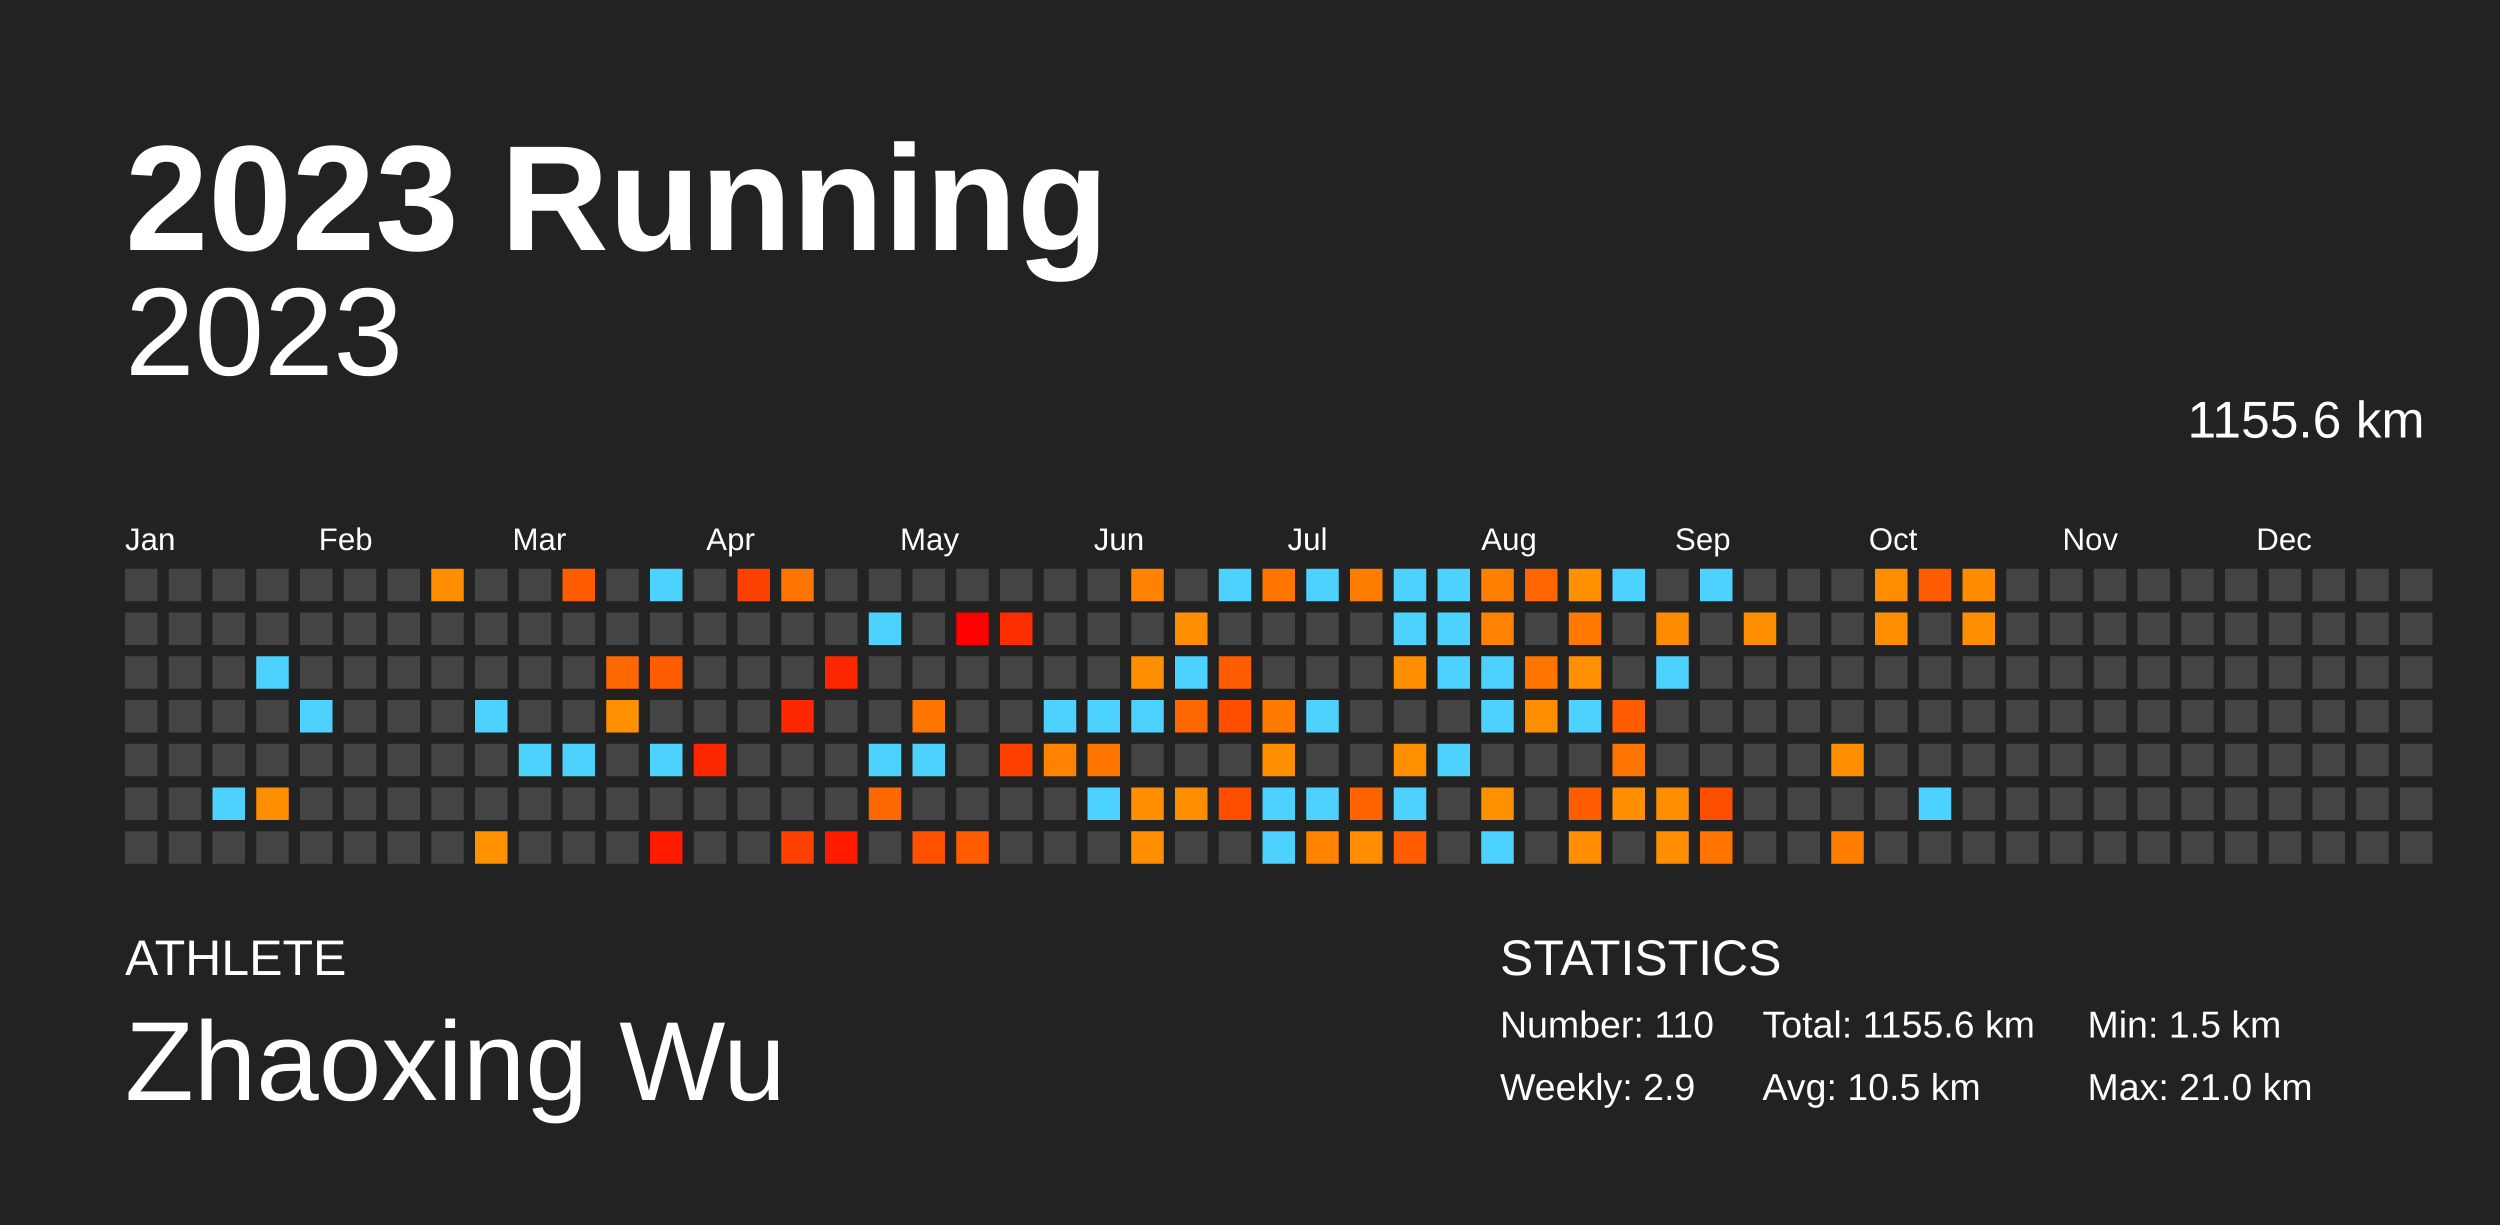
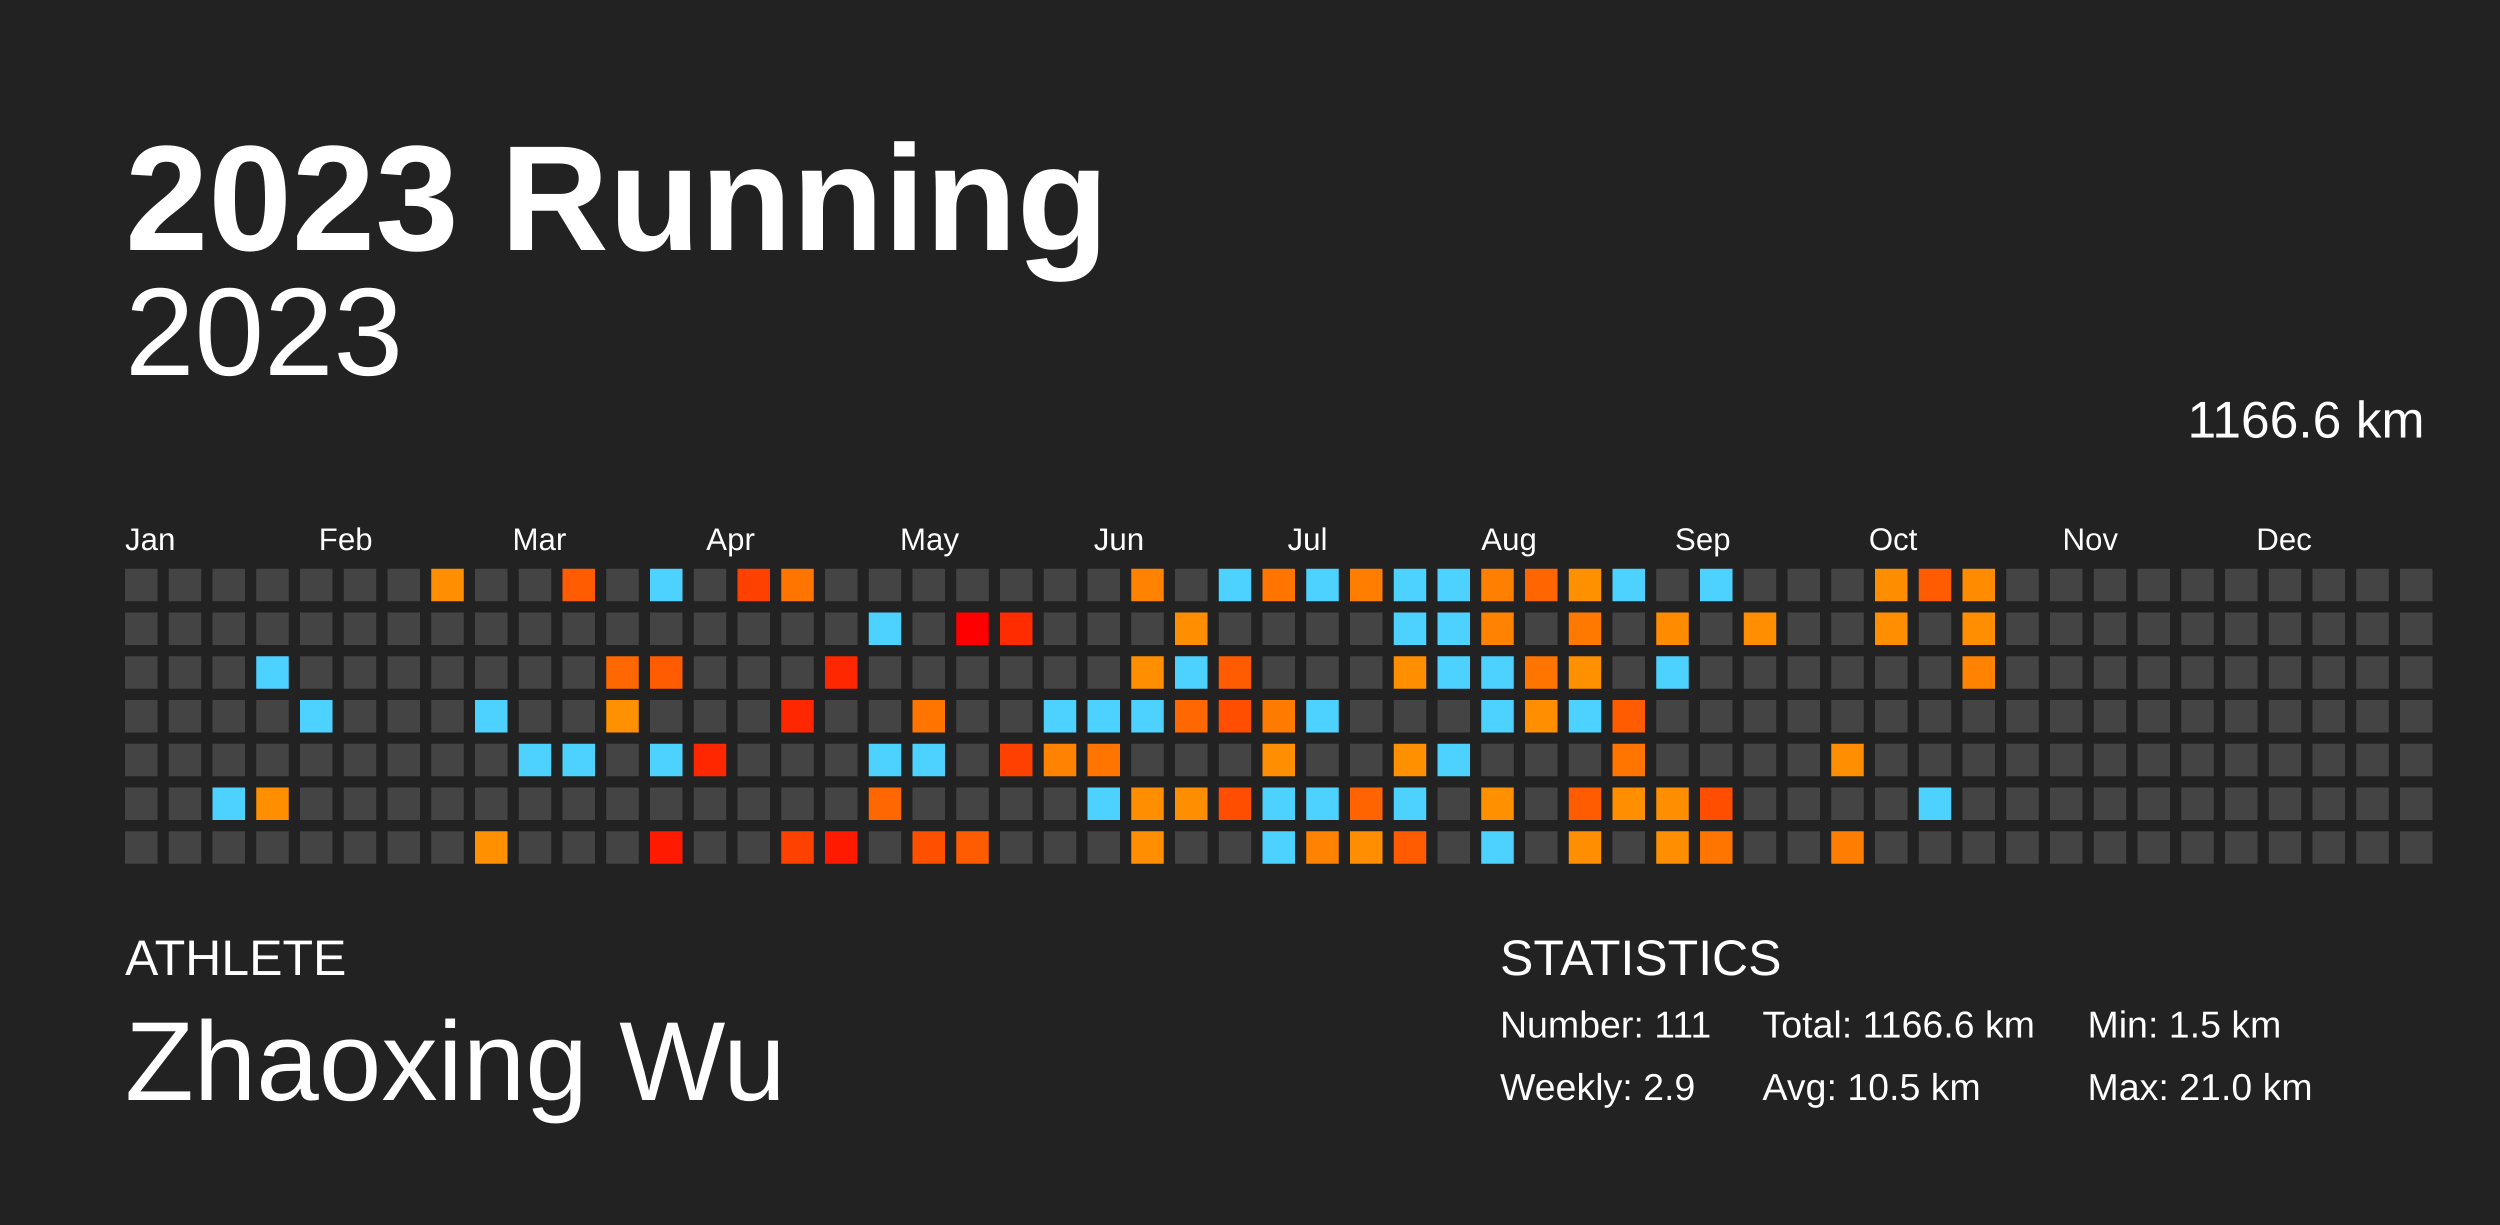
<svg xmlns="http://www.w3.org/2000/svg" baseProfile="full" height="98mm" version="1.1" viewBox="0,0,200,98" width="200mm">
  <defs />
  <rect fill="#222222" height="98" width="200" x="0" y="0" />
  <text fill="#FFFFFF" style="font-size:12px; font-family:Arial; font-weight:bold;" x="10" y="20">2023 Running</text>
  <text fill="#FFFFFF" style="font-size:4px; font-family:Arial" x="10" y="78">ATHLETE</text>
  <text fill="#FFFFFF" style="font-size:9px; font-family:Arial" x="10" y="88">Zhaoxing Wu</text>
  <text fill="#FFFFFF" style="font-size:4px; font-family:Arial" x="120" y="78">STATISTICS</text>
-   <text fill="#FFFFFF" style="font-size:3px; font-family:Arial" x="120" y="83">Number: 110</text>
+   <text fill="#FFFFFF" style="font-size:3px; font-family:Arial" x="120" y="83">Number: 111</text>
  <text fill="#FFFFFF" style="font-size:3px; font-family:Arial" x="120" y="88">Weekly: 2.9</text>
-   <text fill="#FFFFFF" style="font-size:3px; font-family:Arial" x="141" y="83">Total: 1155.6 km</text>
+   <text fill="#FFFFFF" style="font-size:3px; font-family:Arial" x="141" y="83">Total: 1166.6 km</text>
  <text fill="#FFFFFF" style="font-size:3px; font-family:Arial" x="141" y="88">Avg: 10.5 km</text>
  <text fill="#FFFFFF" style="font-size:3px; font-family:Arial" x="167" y="83">Min: 1.5 km</text>
  <text fill="#FFFFFF" style="font-size:3px; font-family:Arial" x="167" y="88">Max: 21.0 km</text>
  <text alignment-baseline="hanging" fill="#FFFFFF" style="font-size:10.0px; font-family:Arial;" x="10" y="30">2023</text>
-   <text alignment-baseline="hanging" fill="#FFFFFF" style="font-size:4.125px; font-family:Arial;" x="175" y="35">1155.6 km</text>
+   <text alignment-baseline="hanging" fill="#FFFFFF" style="font-size:4.125px; font-family:Arial;" x="175" y="35">1166.6 km</text>
  <text fill="#FFFFFF" style="font-size:2.5px; font-family:Arial" x="10.0" y="44">Jan</text>
  <text fill="#FFFFFF" style="font-size:2.5px; font-family:Arial" x="25.5" y="44">Feb</text>
  <text fill="#FFFFFF" style="font-size:2.5px; font-family:Arial" x="41.0" y="44">Mar</text>
  <text fill="#FFFFFF" style="font-size:2.5px; font-family:Arial" x="56.5" y="44">Apr</text>
  <text fill="#FFFFFF" style="font-size:2.5px; font-family:Arial" x="72.0" y="44">May</text>
  <text fill="#FFFFFF" style="font-size:2.5px; font-family:Arial" x="87.5" y="44">Jun</text>
  <text fill="#FFFFFF" style="font-size:2.5px; font-family:Arial" x="103.0" y="44">Jul</text>
  <text fill="#FFFFFF" style="font-size:2.5px; font-family:Arial" x="118.5" y="44">Aug</text>
  <text fill="#FFFFFF" style="font-size:2.5px; font-family:Arial" x="134.0" y="44">Sep</text>
  <text fill="#FFFFFF" style="font-size:2.5px; font-family:Arial" x="149.5" y="44">Oct</text>
  <text fill="#FFFFFF" style="font-size:2.5px; font-family:Arial" x="165.0" y="44">Nov</text>
  <text fill="#FFFFFF" style="font-size:2.5px; font-family:Arial" x="180.5" y="44">Dec</text>
  <rect fill="#444444" height="2.6" width="2.6" x="10.0" y="45.5" />
  <rect fill="#444444" height="2.6" width="2.6" x="10.0" y="49.0" />
  <rect fill="#444444" height="2.6" width="2.6" x="10.0" y="52.5" />
  <rect fill="#444444" height="2.6" width="2.6" x="10.0" y="56.0" />
  <rect fill="#444444" height="2.6" width="2.6" x="10.0" y="59.5" />
  <rect fill="#444444" height="2.6" width="2.6" x="10.0" y="63.0" />
  <rect fill="#444444" height="2.6" width="2.6" x="10.0" y="66.5" />
  <rect fill="#444444" height="2.6" width="2.6" x="13.5" y="45.5" />
  <rect fill="#444444" height="2.6" width="2.6" x="13.5" y="49.0" />
  <rect fill="#444444" height="2.6" width="2.6" x="13.5" y="52.5" />
  <rect fill="#444444" height="2.6" width="2.6" x="13.5" y="56.0" />
  <rect fill="#444444" height="2.6" width="2.6" x="13.5" y="59.5" />
  <rect fill="#444444" height="2.6" width="2.6" x="13.5" y="63.0" />
  <rect fill="#444444" height="2.6" width="2.6" x="13.5" y="66.5" />
  <rect fill="#444444" height="2.6" width="2.6" x="17.0" y="45.5" />
  <rect fill="#444444" height="2.6" width="2.6" x="17.0" y="49.0" />
  <rect fill="#444444" height="2.6" width="2.6" x="17.0" y="52.5" />
  <rect fill="#444444" height="2.6" width="2.6" x="17.0" y="56.0" />
  <rect fill="#444444" height="2.6" width="2.6" x="17.0" y="59.5" />
  <rect fill="#4dd2ff" height="2.6" width="2.6" x="17.0" y="63.0" />
  <rect fill="#444444" height="2.6" width="2.6" x="17.0" y="66.5" />
  <rect fill="#444444" height="2.6" width="2.6" x="20.5" y="45.5" />
  <rect fill="#444444" height="2.6" width="2.6" x="20.5" y="49.0" />
  <rect fill="#4dd2ff" height="2.6" width="2.6" x="20.5" y="52.5" />
  <rect fill="#444444" height="2.6" width="2.6" x="20.5" y="56.0" />
  <rect fill="#444444" height="2.6" width="2.6" x="20.5" y="59.5" />
  <rect fill="#ff8f00" height="2.6" width="2.6" x="20.5" y="63.0" />
  <rect fill="#444444" height="2.6" width="2.6" x="20.5" y="66.5" />
  <rect fill="#444444" height="2.6" width="2.6" x="24.0" y="45.5" />
  <rect fill="#444444" height="2.6" width="2.6" x="24.0" y="49.0" />
  <rect fill="#444444" height="2.6" width="2.6" x="24.0" y="52.5" />
  <rect fill="#4dd2ff" height="2.6" width="2.6" x="24.0" y="56.0" />
  <rect fill="#444444" height="2.6" width="2.6" x="24.0" y="59.5" />
  <rect fill="#444444" height="2.6" width="2.6" x="24.0" y="63.0" />
  <rect fill="#444444" height="2.6" width="2.6" x="24.0" y="66.5" />
  <rect fill="#444444" height="2.6" width="2.6" x="27.5" y="45.5" />
  <rect fill="#444444" height="2.6" width="2.6" x="27.5" y="49.0" />
  <rect fill="#444444" height="2.6" width="2.6" x="27.5" y="52.5" />
  <rect fill="#444444" height="2.6" width="2.6" x="27.5" y="56.0" />
  <rect fill="#444444" height="2.6" width="2.6" x="27.5" y="59.5" />
  <rect fill="#444444" height="2.6" width="2.6" x="27.5" y="63.0" />
  <rect fill="#444444" height="2.6" width="2.6" x="27.5" y="66.5" />
  <rect fill="#444444" height="2.6" width="2.6" x="31.0" y="45.5" />
  <rect fill="#444444" height="2.6" width="2.6" x="31.0" y="49.0" />
  <rect fill="#444444" height="2.6" width="2.6" x="31.0" y="52.5" />
  <rect fill="#444444" height="2.6" width="2.6" x="31.0" y="56.0" />
  <rect fill="#444444" height="2.6" width="2.6" x="31.0" y="59.5" />
  <rect fill="#444444" height="2.6" width="2.6" x="31.0" y="63.0" />
  <rect fill="#444444" height="2.6" width="2.6" x="31.0" y="66.5" />
  <rect fill="#ff8f00" height="2.6" width="2.6" x="34.5" y="45.5" />
  <rect fill="#444444" height="2.6" width="2.6" x="34.5" y="49.0" />
  <rect fill="#444444" height="2.6" width="2.6" x="34.5" y="52.5" />
  <rect fill="#444444" height="2.6" width="2.6" x="34.5" y="56.0" />
  <rect fill="#444444" height="2.6" width="2.6" x="34.5" y="59.5" />
  <rect fill="#444444" height="2.6" width="2.6" x="34.5" y="63.0" />
  <rect fill="#444444" height="2.6" width="2.6" x="34.5" y="66.5" />
  <rect fill="#444444" height="2.6" width="2.6" x="38.0" y="45.5" />
  <rect fill="#444444" height="2.6" width="2.6" x="38.0" y="49.0" />
  <rect fill="#444444" height="2.6" width="2.6" x="38.0" y="52.5" />
  <rect fill="#4dd2ff" height="2.6" width="2.6" x="38.0" y="56.0" />
  <rect fill="#444444" height="2.6" width="2.6" x="38.0" y="59.5" />
  <rect fill="#444444" height="2.6" width="2.6" x="38.0" y="63.0" />
  <rect fill="#ff9000" height="2.6" width="2.6" x="38.0" y="66.5" />
  <rect fill="#444444" height="2.6" width="2.6" x="41.5" y="45.5" />
  <rect fill="#444444" height="2.6" width="2.6" x="41.5" y="49.0" />
  <rect fill="#444444" height="2.6" width="2.6" x="41.5" y="52.5" />
  <rect fill="#444444" height="2.6" width="2.6" x="41.5" y="56.0" />
  <rect fill="#4dd2ff" height="2.6" width="2.6" x="41.5" y="59.5" />
  <rect fill="#444444" height="2.6" width="2.6" x="41.5" y="63.0" />
  <rect fill="#444444" height="2.6" width="2.6" x="41.5" y="66.5" />
  <rect fill="#ff5b00" height="2.6" width="2.6" x="45.0" y="45.5" />
  <rect fill="#444444" height="2.6" width="2.6" x="45.0" y="49.0" />
  <rect fill="#444444" height="2.6" width="2.6" x="45.0" y="52.5" />
  <rect fill="#444444" height="2.6" width="2.6" x="45.0" y="56.0" />
  <rect fill="#4dd2ff" height="2.6" width="2.6" x="45.0" y="59.5" />
  <rect fill="#444444" height="2.6" width="2.6" x="45.0" y="63.0" />
  <rect fill="#444444" height="2.6" width="2.6" x="45.0" y="66.5" />
  <rect fill="#444444" height="2.6" width="2.6" x="48.5" y="45.5" />
  <rect fill="#444444" height="2.6" width="2.6" x="48.5" y="49.0" />
  <rect fill="#ff6800" height="2.6" width="2.6" x="48.5" y="52.5" />
  <rect fill="#ff9000" height="2.6" width="2.6" x="48.5" y="56.0" />
  <rect fill="#444444" height="2.6" width="2.6" x="48.5" y="59.5" />
  <rect fill="#444444" height="2.6" width="2.6" x="48.5" y="63.0" />
  <rect fill="#444444" height="2.6" width="2.6" x="48.5" y="66.5" />
  <rect fill="#4dd2ff" height="2.6" width="2.6" x="52.0" y="45.5" />
  <rect fill="#444444" height="2.6" width="2.6" x="52.0" y="49.0" />
  <rect fill="#ff5b00" height="2.6" width="2.6" x="52.0" y="52.5" />
  <rect fill="#444444" height="2.6" width="2.6" x="52.0" y="56.0" />
  <rect fill="#4dd2ff" height="2.6" width="2.6" x="52.0" y="59.5" />
  <rect fill="#444444" height="2.6" width="2.6" x="52.0" y="63.0" />
  <rect fill="#ff1a00" height="2.6" width="2.6" x="52.0" y="66.5" />
  <rect fill="#444444" height="2.6" width="2.6" x="55.5" y="45.5" />
  <rect fill="#444444" height="2.6" width="2.6" x="55.5" y="49.0" />
  <rect fill="#444444" height="2.6" width="2.6" x="55.5" y="52.5" />
  <rect fill="#444444" height="2.6" width="2.6" x="55.5" y="56.0" />
  <rect fill="#ff2700" height="2.6" width="2.6" x="55.5" y="59.5" />
  <rect fill="#444444" height="2.6" width="2.6" x="55.5" y="63.0" />
  <rect fill="#444444" height="2.6" width="2.6" x="55.5" y="66.5" />
  <rect fill="#ff4100" height="2.6" width="2.6" x="59.0" y="45.5" />
  <rect fill="#444444" height="2.6" width="2.6" x="59.0" y="49.0" />
  <rect fill="#444444" height="2.6" width="2.6" x="59.0" y="52.5" />
  <rect fill="#444444" height="2.6" width="2.6" x="59.0" y="56.0" />
  <rect fill="#444444" height="2.6" width="2.6" x="59.0" y="59.5" />
  <rect fill="#444444" height="2.6" width="2.6" x="59.0" y="63.0" />
  <rect fill="#444444" height="2.6" width="2.6" x="59.0" y="66.5" />
  <rect fill="#ff7500" height="2.6" width="2.6" x="62.5" y="45.5" />
  <rect fill="#444444" height="2.6" width="2.6" x="62.5" y="49.0" />
  <rect fill="#444444" height="2.6" width="2.6" x="62.5" y="52.5" />
  <rect fill="#ff2700" height="2.6" width="2.6" x="62.5" y="56.0" />
  <rect fill="#444444" height="2.6" width="2.6" x="62.5" y="59.5" />
  <rect fill="#444444" height="2.6" width="2.6" x="62.5" y="63.0" />
  <rect fill="#ff4100" height="2.6" width="2.6" x="62.5" y="66.5" />
  <rect fill="#444444" height="2.6" width="2.6" x="66.0" y="45.5" />
  <rect fill="#444444" height="2.6" width="2.6" x="66.0" y="49.0" />
  <rect fill="#ff2700" height="2.6" width="2.6" x="66.0" y="52.5" />
  <rect fill="#444444" height="2.6" width="2.6" x="66.0" y="56.0" />
  <rect fill="#444444" height="2.6" width="2.6" x="66.0" y="59.5" />
  <rect fill="#444444" height="2.6" width="2.6" x="66.0" y="63.0" />
  <rect fill="#ff1a00" height="2.6" width="2.6" x="66.0" y="66.5" />
  <rect fill="#444444" height="2.6" width="2.6" x="69.5" y="45.5" />
  <rect fill="#4dd2ff" height="2.6" width="2.6" x="69.5" y="49.0" />
  <rect fill="#444444" height="2.6" width="2.6" x="69.5" y="52.5" />
  <rect fill="#444444" height="2.6" width="2.6" x="69.5" y="56.0" />
  <rect fill="#4dd2ff" height="2.6" width="2.6" x="69.5" y="59.5" />
  <rect fill="#ff6700" height="2.6" width="2.6" x="69.5" y="63.0" />
  <rect fill="#444444" height="2.6" width="2.6" x="69.5" y="66.5" />
  <rect fill="#444444" height="2.6" width="2.6" x="73.0" y="45.5" />
  <rect fill="#444444" height="2.6" width="2.6" x="73.0" y="49.0" />
  <rect fill="#444444" height="2.6" width="2.6" x="73.0" y="52.5" />
  <rect fill="#ff7500" height="2.6" width="2.6" x="73.0" y="56.0" />
  <rect fill="#4dd2ff" height="2.6" width="2.6" x="73.0" y="59.5" />
  <rect fill="#444444" height="2.6" width="2.6" x="73.0" y="63.0" />
  <rect fill="#ff5000" height="2.6" width="2.6" x="73.0" y="66.5" />
  <rect fill="#444444" height="2.6" width="2.6" x="76.5" y="45.5" />
  <rect fill="red" height="2.6" width="2.6" x="76.5" y="49.0" />
  <rect fill="#444444" height="2.6" width="2.6" x="76.5" y="52.5" />
  <rect fill="#444444" height="2.6" width="2.6" x="76.5" y="56.0" />
  <rect fill="#444444" height="2.6" width="2.6" x="76.5" y="59.5" />
  <rect fill="#444444" height="2.6" width="2.6" x="76.5" y="63.0" />
  <rect fill="#ff5b00" height="2.6" width="2.6" x="76.5" y="66.5" />
  <rect fill="#444444" height="2.6" width="2.6" x="80.0" y="45.5" />
  <rect fill="#ff2c00" height="2.6" width="2.6" x="80.0" y="49.0" />
  <rect fill="#444444" height="2.6" width="2.6" x="80.0" y="52.5" />
  <rect fill="#444444" height="2.6" width="2.6" x="80.0" y="56.0" />
  <rect fill="#ff4100" height="2.6" width="2.6" x="80.0" y="59.5" />
  <rect fill="#444444" height="2.6" width="2.6" x="80.0" y="63.0" />
  <rect fill="#444444" height="2.6" width="2.6" x="80.0" y="66.5" />
  <rect fill="#444444" height="2.6" width="2.6" x="83.5" y="45.5" />
  <rect fill="#444444" height="2.6" width="2.6" x="83.5" y="49.0" />
  <rect fill="#444444" height="2.6" width="2.6" x="83.5" y="52.5" />
  <rect fill="#4dd2ff" height="2.6" width="2.6" x="83.5" y="56.0" />
  <rect fill="#ff8200" height="2.6" width="2.6" x="83.5" y="59.5" />
  <rect fill="#444444" height="2.6" width="2.6" x="83.5" y="63.0" />
  <rect fill="#444444" height="2.6" width="2.6" x="83.5" y="66.5" />
  <rect fill="#444444" height="2.6" width="2.6" x="87.0" y="45.5" />
  <rect fill="#444444" height="2.6" width="2.6" x="87.0" y="49.0" />
  <rect fill="#444444" height="2.6" width="2.6" x="87.0" y="52.5" />
  <rect fill="#4dd2ff" height="2.6" width="2.6" x="87.0" y="56.0" />
  <rect fill="#ff7500" height="2.6" width="2.6" x="87.0" y="59.5" />
  <rect fill="#4dd2ff" height="2.6" width="2.6" x="87.0" y="63.0" />
  <rect fill="#444444" height="2.6" width="2.6" x="87.0" y="66.5" />
  <rect fill="#ff8200" height="2.6" width="2.6" x="90.5" y="45.5" />
  <rect fill="#444444" height="2.6" width="2.6" x="90.5" y="49.0" />
  <rect fill="#ff8f00" height="2.6" width="2.6" x="90.5" y="52.5" />
  <rect fill="#4dd2ff" height="2.6" width="2.6" x="90.5" y="56.0" />
  <rect fill="#444444" height="2.6" width="2.6" x="90.5" y="59.5" />
  <rect fill="#ff8f00" height="2.6" width="2.6" x="90.5" y="63.0" />
  <rect fill="#ff8f00" height="2.6" width="2.6" x="90.5" y="66.5" />
  <rect fill="#444444" height="2.6" width="2.6" x="94.0" y="45.5" />
  <rect fill="#ff8f00" height="2.6" width="2.6" x="94.0" y="49.0" />
  <rect fill="#4dd2ff" height="2.6" width="2.6" x="94.0" y="52.5" />
  <rect fill="#ff6800" height="2.6" width="2.6" x="94.0" y="56.0" />
  <rect fill="#444444" height="2.6" width="2.6" x="94.0" y="59.5" />
  <rect fill="#ff8f00" height="2.6" width="2.6" x="94.0" y="63.0" />
  <rect fill="#444444" height="2.6" width="2.6" x="94.0" y="66.5" />
  <rect fill="#4dd2ff" height="2.6" width="2.6" x="97.5" y="45.5" />
  <rect fill="#444444" height="2.6" width="2.6" x="97.5" y="49.0" />
  <rect fill="#ff5b00" height="2.6" width="2.6" x="97.5" y="52.5" />
  <rect fill="#ff4e00" height="2.6" width="2.6" x="97.5" y="56.0" />
  <rect fill="#444444" height="2.6" width="2.6" x="97.5" y="59.5" />
  <rect fill="#ff4e00" height="2.6" width="2.6" x="97.5" y="63.0" />
  <rect fill="#444444" height="2.6" width="2.6" x="97.5" y="66.5" />
  <rect fill="#ff7500" height="2.6" width="2.6" x="101.0" y="45.5" />
  <rect fill="#444444" height="2.6" width="2.6" x="101.0" y="49.0" />
  <rect fill="#444444" height="2.6" width="2.6" x="101.0" y="52.5" />
  <rect fill="#ff7b00" height="2.6" width="2.6" x="101.0" y="56.0" />
  <rect fill="#ff8f00" height="2.6" width="2.6" x="101.0" y="59.5" />
  <rect fill="#4dd2ff" height="2.6" width="2.6" x="101.0" y="63.0" />
  <rect fill="#4dd2ff" height="2.6" width="2.6" x="101.0" y="66.5" />
  <rect fill="#4dd2ff" height="2.6" width="2.6" x="104.5" y="45.5" />
  <rect fill="#444444" height="2.6" width="2.6" x="104.5" y="49.0" />
  <rect fill="#444444" height="2.6" width="2.6" x="104.5" y="52.5" />
  <rect fill="#4dd2ff" height="2.6" width="2.6" x="104.5" y="56.0" />
  <rect fill="#444444" height="2.6" width="2.6" x="104.5" y="59.5" />
  <rect fill="#4dd2ff" height="2.6" width="2.6" x="104.5" y="63.0" />
  <rect fill="#ff8200" height="2.6" width="2.6" x="104.5" y="66.5" />
  <rect fill="#ff7e00" height="2.6" width="2.6" x="108.0" y="45.5" />
  <rect fill="#444444" height="2.6" width="2.6" x="108.0" y="49.0" />
  <rect fill="#444444" height="2.6" width="2.6" x="108.0" y="52.5" />
  <rect fill="#444444" height="2.6" width="2.6" x="108.0" y="56.0" />
  <rect fill="#444444" height="2.6" width="2.6" x="108.0" y="59.5" />
  <rect fill="#ff6400" height="2.6" width="2.6" x="108.0" y="63.0" />
  <rect fill="#ff8e00" height="2.6" width="2.6" x="108.0" y="66.5" />
  <rect fill="#4dd2ff" height="2.6" width="2.6" x="111.5" y="45.5" />
  <rect fill="#4dd2ff" height="2.6" width="2.6" x="111.5" y="49.0" />
  <rect fill="#ff8f00" height="2.6" width="2.6" x="111.5" y="52.5" />
  <rect fill="#444444" height="2.6" width="2.6" x="111.5" y="56.0" />
  <rect fill="#ff9000" height="2.6" width="2.6" x="111.5" y="59.5" />
  <rect fill="#4dd2ff" height="2.6" width="2.6" x="111.5" y="63.0" />
  <rect fill="#ff5b00" height="2.6" width="2.6" x="111.5" y="66.5" />
  <rect fill="#4dd2ff" height="2.6" width="2.6" x="115.0" y="45.5" />
  <rect fill="#4dd2ff" height="2.6" width="2.6" x="115.0" y="49.0" />
  <rect fill="#4dd2ff" height="2.6" width="2.6" x="115.0" y="52.5" />
  <rect fill="#444444" height="2.6" width="2.6" x="115.0" y="56.0" />
  <rect fill="#4dd2ff" height="2.6" width="2.6" x="115.0" y="59.5" />
  <rect fill="#444444" height="2.6" width="2.6" x="115.0" y="63.0" />
  <rect fill="#444444" height="2.6" width="2.6" x="115.0" y="66.5" />
  <rect fill="#ff8000" height="2.6" width="2.6" x="118.5" y="45.5" />
  <rect fill="#ff8200" height="2.6" width="2.6" x="118.5" y="49.0" />
  <rect fill="#4dd2ff" height="2.6" width="2.6" x="118.5" y="52.5" />
  <rect fill="#4dd2ff" height="2.6" width="2.6" x="118.5" y="56.0" />
  <rect fill="#444444" height="2.6" width="2.6" x="118.5" y="59.5" />
  <rect fill="#ff9000" height="2.6" width="2.6" x="118.5" y="63.0" />
  <rect fill="#4dd2ff" height="2.6" width="2.6" x="118.5" y="66.5" />
  <rect fill="#ff6600" height="2.6" width="2.6" x="122.0" y="45.5" />
  <rect fill="#444444" height="2.6" width="2.6" x="122.0" y="49.0" />
  <rect fill="#ff7500" height="2.6" width="2.6" x="122.0" y="52.5" />
  <rect fill="#ff8f00" height="2.6" width="2.6" x="122.0" y="56.0" />
  <rect fill="#444444" height="2.6" width="2.6" x="122.0" y="59.5" />
  <rect fill="#444444" height="2.6" width="2.6" x="122.0" y="63.0" />
  <rect fill="#444444" height="2.6" width="2.6" x="122.0" y="66.5" />
  <rect fill="#ff9000" height="2.6" width="2.6" x="125.5" y="45.5" />
  <rect fill="#ff7900" height="2.6" width="2.6" x="125.5" y="49.0" />
  <rect fill="#ff9000" height="2.6" width="2.6" x="125.5" y="52.5" />
  <rect fill="#4dd2ff" height="2.6" width="2.6" x="125.5" y="56.0" />
  <rect fill="#444444" height="2.6" width="2.6" x="125.5" y="59.5" />
  <rect fill="#ff5b00" height="2.6" width="2.6" x="125.5" y="63.0" />
  <rect fill="#ff8f00" height="2.6" width="2.6" x="125.5" y="66.5" />
  <rect fill="#4dd2ff" height="2.6" width="2.6" x="129.0" y="45.5" />
  <rect fill="#444444" height="2.6" width="2.6" x="129.0" y="49.0" />
  <rect fill="#444444" height="2.6" width="2.6" x="129.0" y="52.5" />
  <rect fill="#ff5b00" height="2.6" width="2.6" x="129.0" y="56.0" />
  <rect fill="#ff7500" height="2.6" width="2.6" x="129.0" y="59.5" />
  <rect fill="#ff8f00" height="2.6" width="2.6" x="129.0" y="63.0" />
  <rect fill="#444444" height="2.6" width="2.6" x="129.0" y="66.5" />
  <rect fill="#444444" height="2.6" width="2.6" x="132.5" y="45.5" />
  <rect fill="#ff8b00" height="2.6" width="2.6" x="132.5" y="49.0" />
  <rect fill="#4dd2ff" height="2.6" width="2.6" x="132.5" y="52.5" />
  <rect fill="#444444" height="2.6" width="2.6" x="132.5" y="56.0" />
  <rect fill="#444444" height="2.6" width="2.6" x="132.5" y="59.5" />
  <rect fill="#ff8f00" height="2.6" width="2.6" x="132.5" y="63.0" />
  <rect fill="#ff8f00" height="2.6" width="2.6" x="132.5" y="66.5" />
  <rect fill="#4dd2ff" height="2.6" width="2.6" x="136.0" y="45.5" />
  <rect fill="#444444" height="2.6" width="2.6" x="136.0" y="49.0" />
  <rect fill="#444444" height="2.6" width="2.6" x="136.0" y="52.5" />
  <rect fill="#444444" height="2.6" width="2.6" x="136.0" y="56.0" />
  <rect fill="#444444" height="2.6" width="2.6" x="136.0" y="59.5" />
  <rect fill="#ff4e00" height="2.6" width="2.6" x="136.0" y="63.0" />
  <rect fill="#ff7500" height="2.6" width="2.6" x="136.0" y="66.5" />
  <rect fill="#444444" height="2.6" width="2.6" x="139.5" y="45.5" />
  <rect fill="#ff8f00" height="2.6" width="2.6" x="139.5" y="49.0" />
  <rect fill="#444444" height="2.6" width="2.6" x="139.5" y="52.5" />
  <rect fill="#444444" height="2.6" width="2.6" x="139.5" y="56.0" />
  <rect fill="#444444" height="2.6" width="2.6" x="139.5" y="59.5" />
  <rect fill="#444444" height="2.6" width="2.6" x="139.5" y="63.0" />
  <rect fill="#444444" height="2.6" width="2.6" x="139.5" y="66.5" />
  <rect fill="#444444" height="2.6" width="2.6" x="143.0" y="45.5" />
  <rect fill="#444444" height="2.6" width="2.6" x="143.0" y="49.0" />
  <rect fill="#444444" height="2.6" width="2.6" x="143.0" y="52.5" />
  <rect fill="#444444" height="2.6" width="2.6" x="143.0" y="56.0" />
  <rect fill="#444444" height="2.6" width="2.6" x="143.0" y="59.5" />
  <rect fill="#444444" height="2.6" width="2.6" x="143.0" y="63.0" />
  <rect fill="#444444" height="2.6" width="2.6" x="143.0" y="66.5" />
  <rect fill="#444444" height="2.6" width="2.6" x="146.5" y="45.5" />
  <rect fill="#444444" height="2.6" width="2.6" x="146.5" y="49.0" />
  <rect fill="#444444" height="2.6" width="2.6" x="146.5" y="52.5" />
  <rect fill="#444444" height="2.6" width="2.6" x="146.5" y="56.0" />
  <rect fill="#ff8e00" height="2.6" width="2.6" x="146.5" y="59.5" />
  <rect fill="#444444" height="2.6" width="2.6" x="146.5" y="63.0" />
  <rect fill="#ff7d00" height="2.6" width="2.6" x="146.5" y="66.5" />
  <rect fill="#ff8d00" height="2.6" width="2.6" x="150.0" y="45.5" />
  <rect fill="#ff8f00" height="2.6" width="2.6" x="150.0" y="49.0" />
  <rect fill="#444444" height="2.6" width="2.6" x="150.0" y="52.5" />
  <rect fill="#444444" height="2.6" width="2.6" x="150.0" y="56.0" />
  <rect fill="#444444" height="2.6" width="2.6" x="150.0" y="59.5" />
  <rect fill="#444444" height="2.6" width="2.6" x="150.0" y="63.0" />
  <rect fill="#444444" height="2.6" width="2.6" x="150.0" y="66.5" />
  <rect fill="#ff5b00" height="2.6" width="2.6" x="153.5" y="45.5" />
  <rect fill="#444444" height="2.6" width="2.6" x="153.5" y="49.0" />
  <rect fill="#444444" height="2.6" width="2.6" x="153.5" y="52.5" />
  <rect fill="#444444" height="2.6" width="2.6" x="153.5" y="56.0" />
  <rect fill="#444444" height="2.6" width="2.6" x="153.5" y="59.5" />
  <rect fill="#4dd2ff" height="2.6" width="2.6" x="153.5" y="63.0" />
  <rect fill="#444444" height="2.6" width="2.6" x="153.5" y="66.5" />
  <rect fill="#ff8b00" height="2.6" width="2.6" x="157.0" y="45.5" />
  <rect fill="#ff8f00" height="2.6" width="2.6" x="157.0" y="49.0" />
-   <rect fill="#444444" height="2.6" width="2.6" x="157.0" y="52.5" />
+   <rect fill="#ff8300" height="2.6" width="2.6" x="157.0" y="52.5" />
  <rect fill="#444444" height="2.6" width="2.6" x="157.0" y="56.0" />
  <rect fill="#444444" height="2.6" width="2.6" x="157.0" y="59.5" />
  <rect fill="#444444" height="2.6" width="2.6" x="157.0" y="63.0" />
  <rect fill="#444444" height="2.6" width="2.6" x="157.0" y="66.5" />
  <rect fill="#444444" height="2.6" width="2.6" x="160.5" y="45.5" />
  <rect fill="#444444" height="2.6" width="2.6" x="160.5" y="49.0" />
  <rect fill="#444444" height="2.6" width="2.6" x="160.5" y="52.5" />
  <rect fill="#444444" height="2.6" width="2.6" x="160.5" y="56.0" />
  <rect fill="#444444" height="2.6" width="2.6" x="160.5" y="59.5" />
  <rect fill="#444444" height="2.6" width="2.6" x="160.5" y="63.0" />
  <rect fill="#444444" height="2.6" width="2.6" x="160.5" y="66.5" />
  <rect fill="#444444" height="2.6" width="2.6" x="164.0" y="45.5" />
  <rect fill="#444444" height="2.6" width="2.6" x="164.0" y="49.0" />
  <rect fill="#444444" height="2.6" width="2.6" x="164.0" y="52.5" />
  <rect fill="#444444" height="2.6" width="2.6" x="164.0" y="56.0" />
  <rect fill="#444444" height="2.6" width="2.6" x="164.0" y="59.5" />
  <rect fill="#444444" height="2.6" width="2.6" x="164.0" y="63.0" />
  <rect fill="#444444" height="2.6" width="2.6" x="164.0" y="66.5" />
  <rect fill="#444444" height="2.6" width="2.6" x="167.5" y="45.5" />
  <rect fill="#444444" height="2.6" width="2.6" x="167.5" y="49.0" />
  <rect fill="#444444" height="2.6" width="2.6" x="167.5" y="52.5" />
  <rect fill="#444444" height="2.6" width="2.6" x="167.5" y="56.0" />
  <rect fill="#444444" height="2.6" width="2.6" x="167.5" y="59.5" />
  <rect fill="#444444" height="2.6" width="2.6" x="167.5" y="63.0" />
  <rect fill="#444444" height="2.6" width="2.6" x="167.5" y="66.5" />
  <rect fill="#444444" height="2.6" width="2.6" x="171.0" y="45.5" />
  <rect fill="#444444" height="2.6" width="2.6" x="171.0" y="49.0" />
  <rect fill="#444444" height="2.6" width="2.6" x="171.0" y="52.5" />
  <rect fill="#444444" height="2.6" width="2.6" x="171.0" y="56.0" />
  <rect fill="#444444" height="2.6" width="2.6" x="171.0" y="59.5" />
  <rect fill="#444444" height="2.6" width="2.6" x="171.0" y="63.0" />
  <rect fill="#444444" height="2.6" width="2.6" x="171.0" y="66.5" />
  <rect fill="#444444" height="2.6" width="2.6" x="174.5" y="45.5" />
  <rect fill="#444444" height="2.6" width="2.6" x="174.5" y="49.0" />
  <rect fill="#444444" height="2.6" width="2.6" x="174.5" y="52.5" />
  <rect fill="#444444" height="2.6" width="2.6" x="174.5" y="56.0" />
  <rect fill="#444444" height="2.6" width="2.6" x="174.5" y="59.5" />
  <rect fill="#444444" height="2.6" width="2.6" x="174.5" y="63.0" />
  <rect fill="#444444" height="2.6" width="2.6" x="174.5" y="66.5" />
  <rect fill="#444444" height="2.6" width="2.6" x="178.0" y="45.5" />
  <rect fill="#444444" height="2.6" width="2.6" x="178.0" y="49.0" />
  <rect fill="#444444" height="2.6" width="2.6" x="178.0" y="52.5" />
  <rect fill="#444444" height="2.6" width="2.6" x="178.0" y="56.0" />
  <rect fill="#444444" height="2.6" width="2.6" x="178.0" y="59.5" />
  <rect fill="#444444" height="2.6" width="2.6" x="178.0" y="63.0" />
  <rect fill="#444444" height="2.6" width="2.6" x="178.0" y="66.5" />
  <rect fill="#444444" height="2.6" width="2.6" x="181.5" y="45.5" />
  <rect fill="#444444" height="2.6" width="2.6" x="181.5" y="49.0" />
  <rect fill="#444444" height="2.6" width="2.6" x="181.5" y="52.5" />
  <rect fill="#444444" height="2.6" width="2.6" x="181.5" y="56.0" />
  <rect fill="#444444" height="2.6" width="2.6" x="181.5" y="59.5" />
  <rect fill="#444444" height="2.6" width="2.6" x="181.5" y="63.0" />
  <rect fill="#444444" height="2.6" width="2.6" x="181.5" y="66.5" />
  <rect fill="#444444" height="2.6" width="2.6" x="185.0" y="45.5" />
  <rect fill="#444444" height="2.6" width="2.6" x="185.0" y="49.0" />
  <rect fill="#444444" height="2.6" width="2.6" x="185.0" y="52.5" />
  <rect fill="#444444" height="2.6" width="2.6" x="185.0" y="56.0" />
  <rect fill="#444444" height="2.6" width="2.6" x="185.0" y="59.5" />
  <rect fill="#444444" height="2.6" width="2.6" x="185.0" y="63.0" />
  <rect fill="#444444" height="2.6" width="2.6" x="185.0" y="66.5" />
  <rect fill="#444444" height="2.6" width="2.6" x="188.5" y="45.5" />
  <rect fill="#444444" height="2.6" width="2.6" x="188.5" y="49.0" />
  <rect fill="#444444" height="2.6" width="2.6" x="188.5" y="52.5" />
  <rect fill="#444444" height="2.6" width="2.6" x="188.5" y="56.0" />
  <rect fill="#444444" height="2.6" width="2.6" x="188.5" y="59.5" />
  <rect fill="#444444" height="2.6" width="2.6" x="188.5" y="63.0" />
  <rect fill="#444444" height="2.6" width="2.6" x="188.5" y="66.5" />
  <rect fill="#444444" height="2.6" width="2.6" x="192.0" y="45.5" />
  <rect fill="#444444" height="2.6" width="2.6" x="192.0" y="49.0" />
  <rect fill="#444444" height="2.6" width="2.6" x="192.0" y="52.5" />
  <rect fill="#444444" height="2.6" width="2.6" x="192.0" y="56.0" />
  <rect fill="#444444" height="2.6" width="2.6" x="192.0" y="59.5" />
  <rect fill="#444444" height="2.6" width="2.6" x="192.0" y="63.0" />
  <rect fill="#444444" height="2.6" width="2.6" x="192.0" y="66.5" />
</svg>
